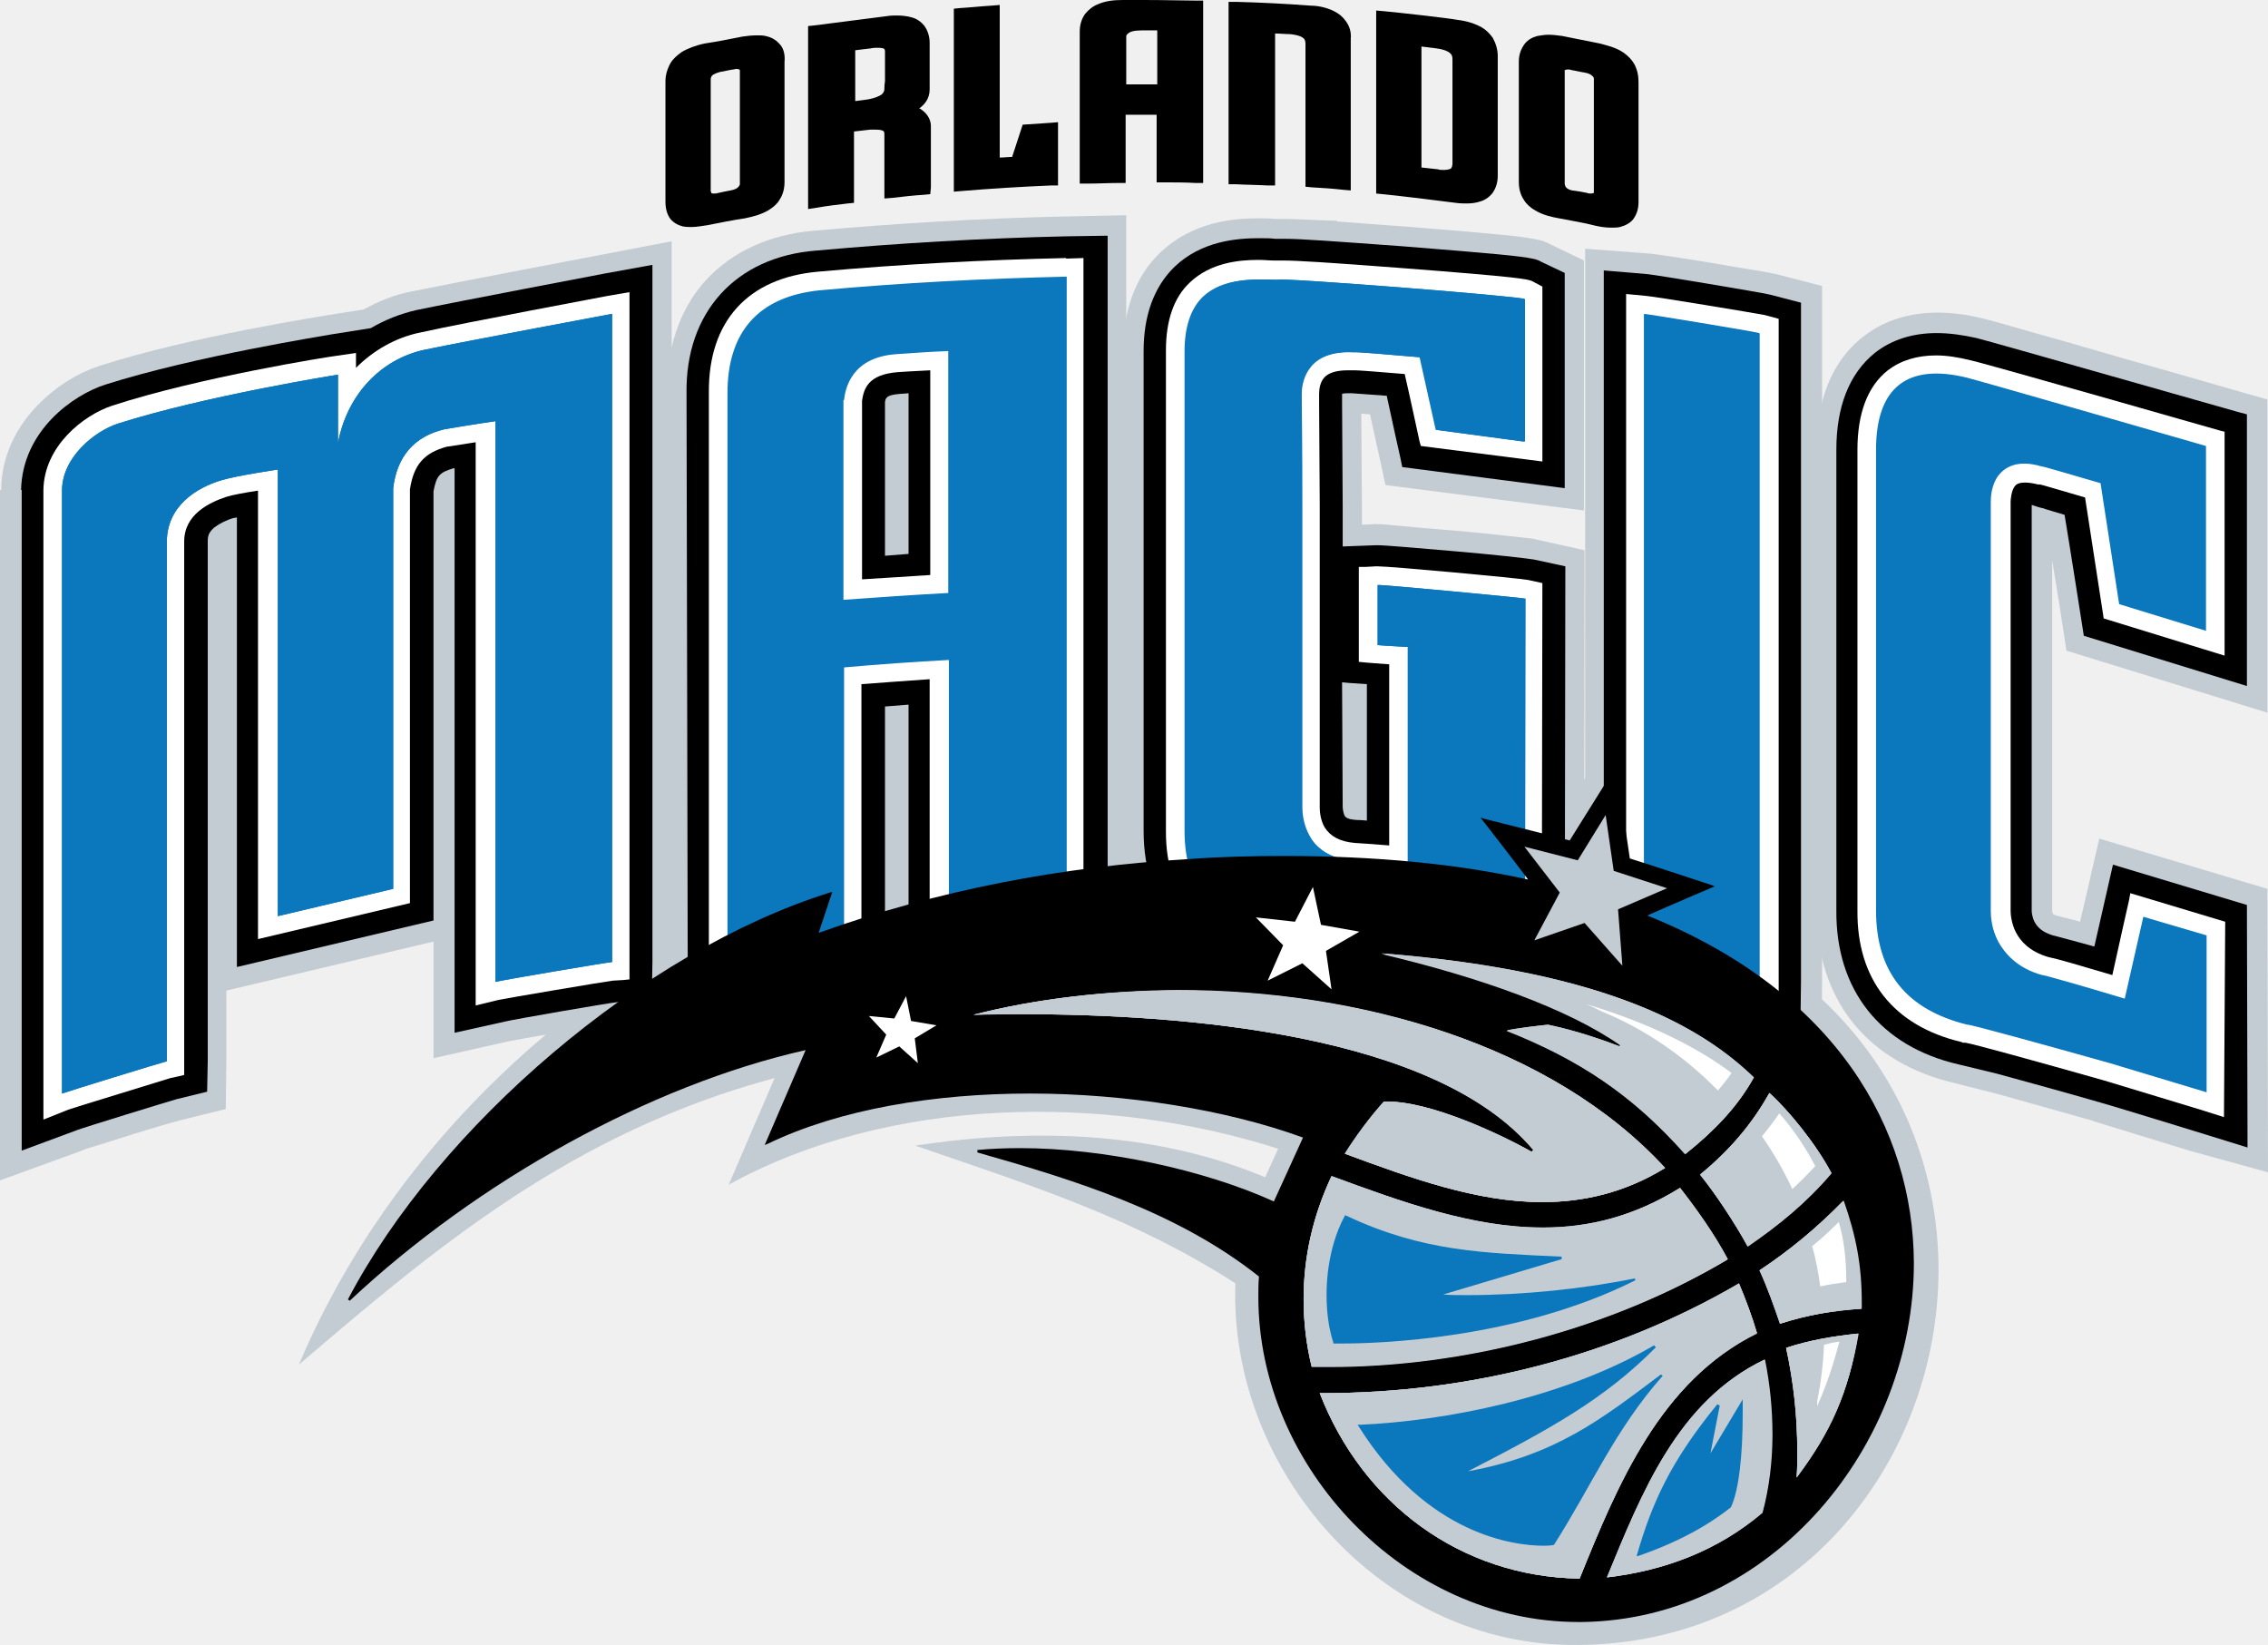
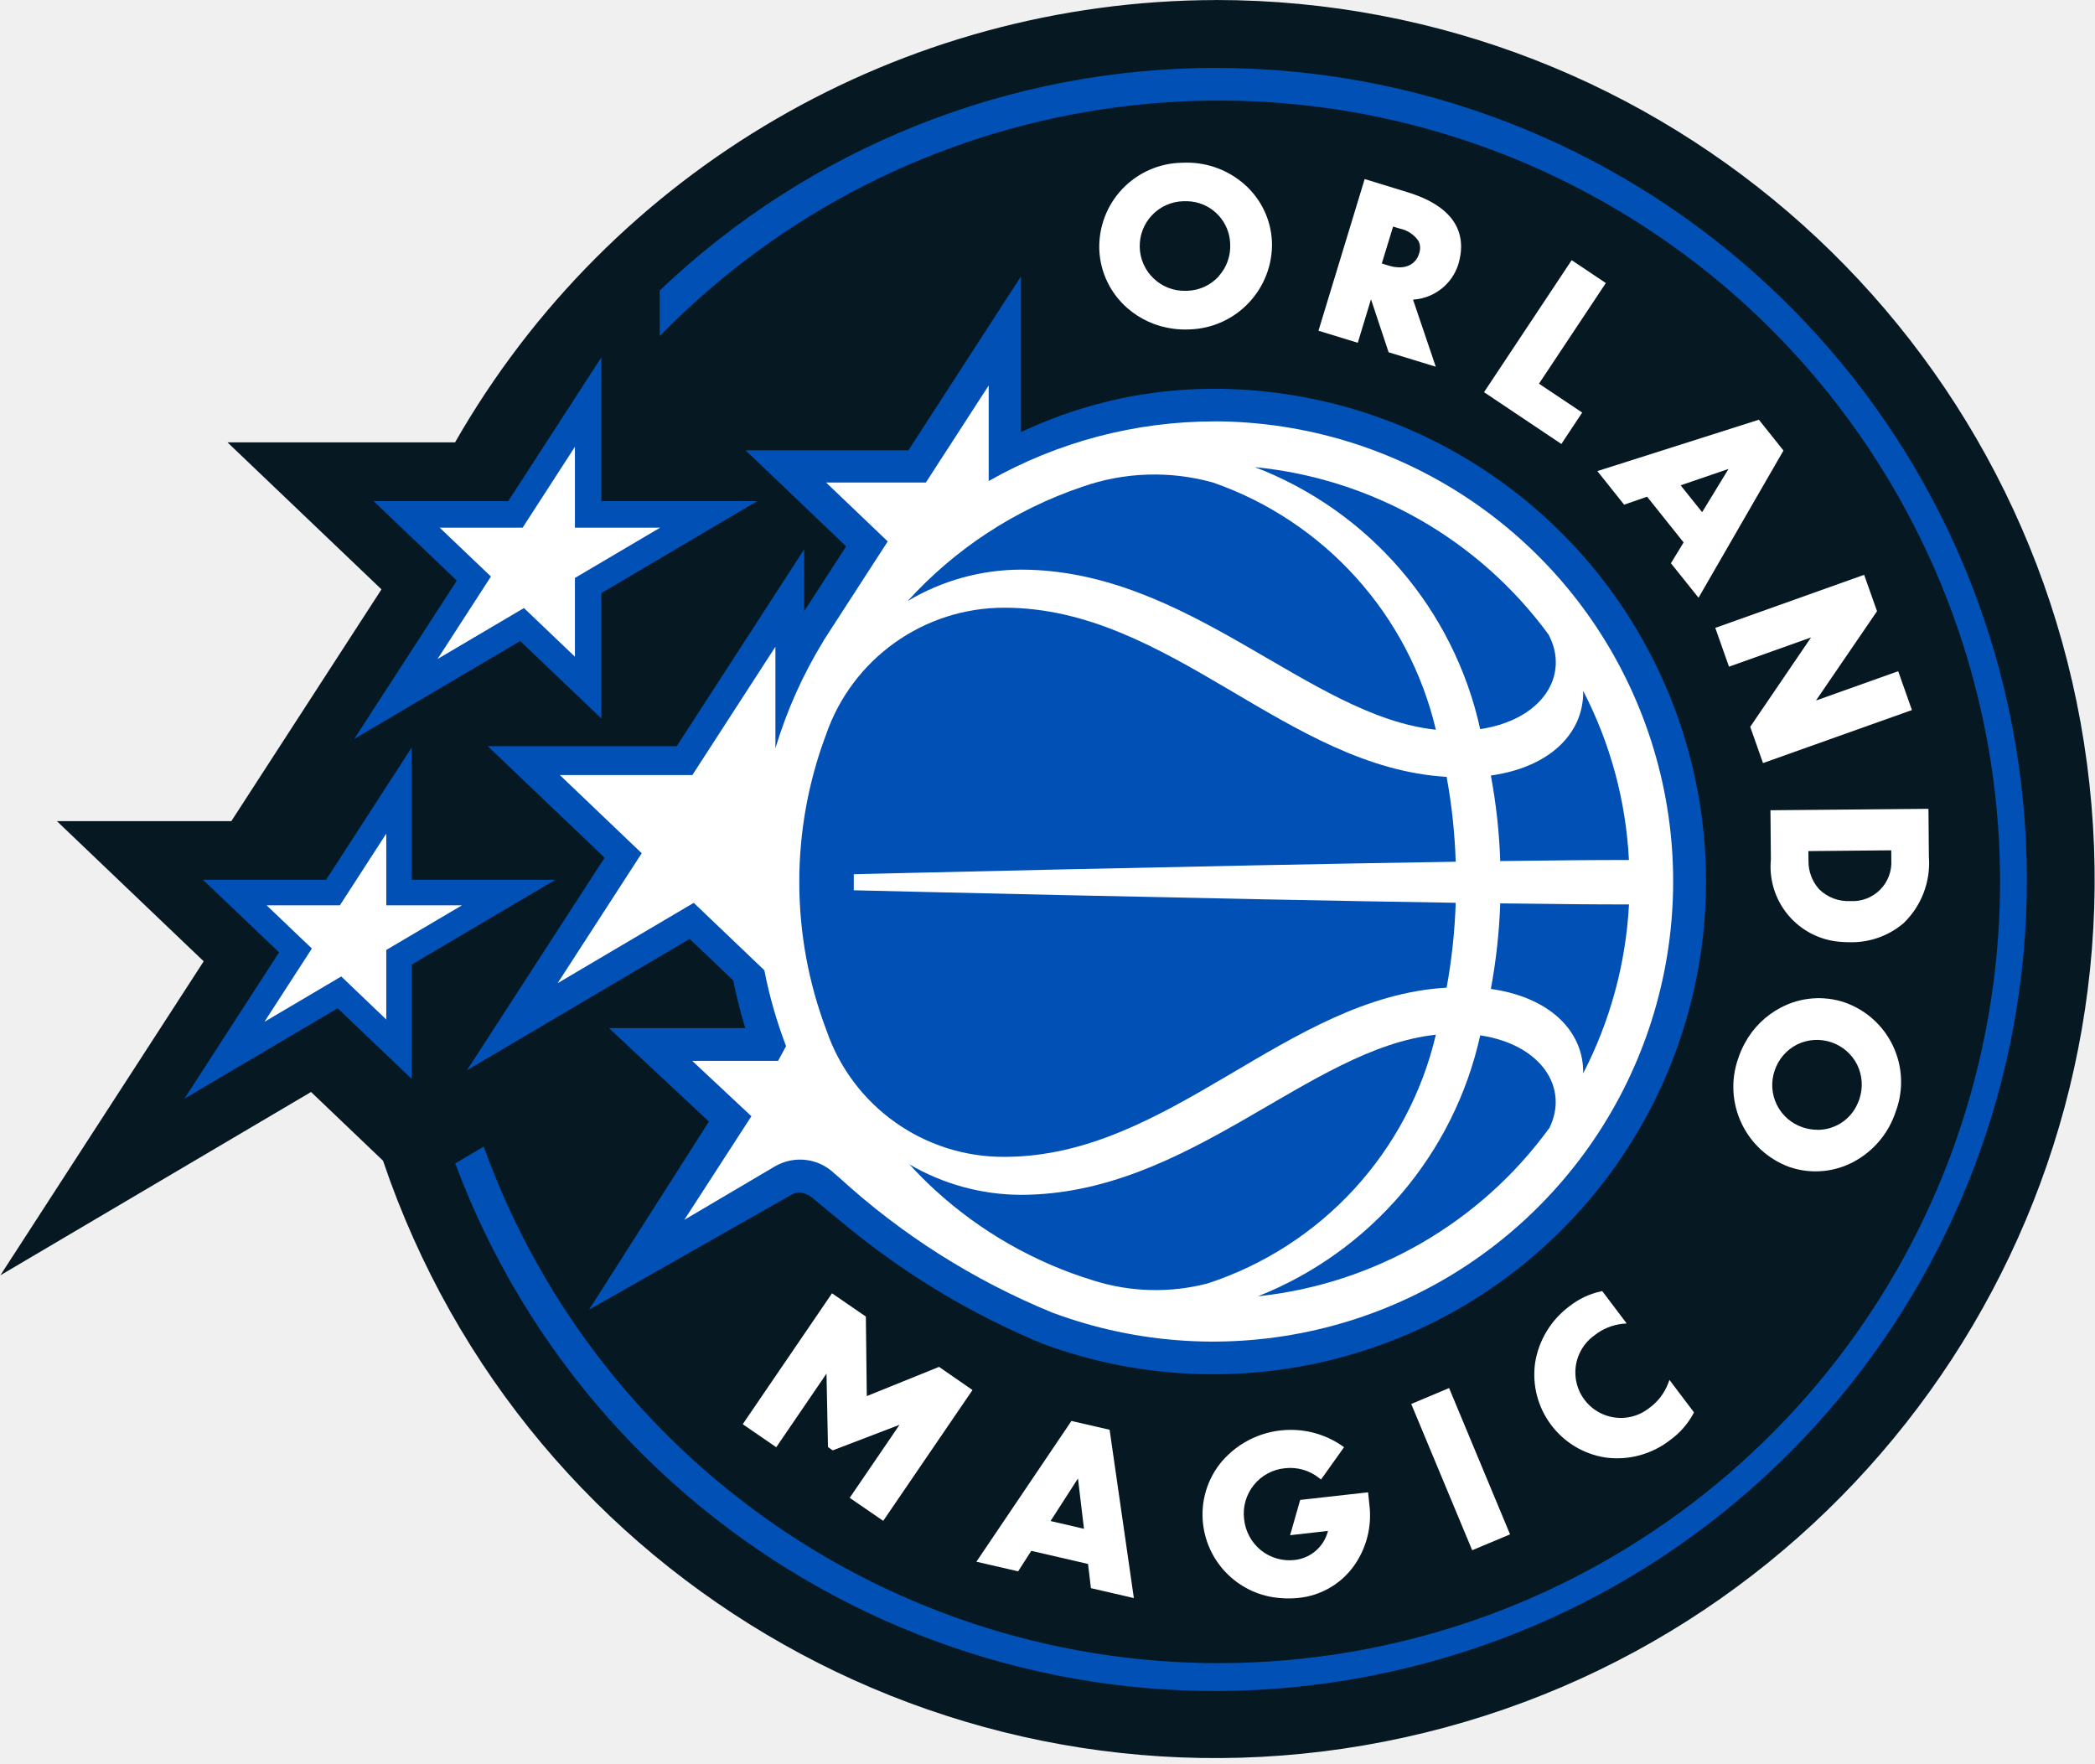
- <svg xmlns="http://www.w3.org/2000/svg" id="Calque_2" data-name="Calque 2" viewBox="0 0 6539.94 4742.7">
+ <svg xmlns="http://www.w3.org/2000/svg" viewBox="0.0 0.0 38.0 32.0" width="344.664" height="290.137">
  <defs>
-     <style>
-       .cls-1 {
-         fill-rule: evenodd;
-       }
- 
-       .cls-1, .cls-2 {
-         fill: #fff;
-       }
- 
-       .cls-3 {
-         fill: #c2ccd2;
-       }
- 
-       .cls-4 {
-         fill: #0b77bd;
-       }
-     </style>
+     <style>.cls-1{fill:#061922;}.cls-2{fill:#0050b5;}.cls-3{fill:#fff;}</style>
  </defs>
-   <g id="Layer_2" data-name="Layer 2">
-     <path class="cls-3" d="M2639.58,3303.05c350.51-53.65,701.03-37.56,1008.62,91.21l37.56-82.26c-497.16-159.16-1121.29-152.01-1584.46,103.72l132.34-307.59c-584.79,157.37-976.43,488.22-1371.65,826.21,287.92-681.36,913.84-1239.32,1622.02-1443.19l-35.77,112.67c620.55-202.08,1301.91-241.43,1852.71-150.22l-128.76-168.1,316.54,80.48,203.87-304.02,80.48,375.55,311.17,100.15s-227.12,94.78-216.39,100.15c1178.51,484.64,801.17,2097.72-318.32,2104.87-566.9,5.36-1006.83-507.89-987.16-1042.6-291.5-187.78-579.42-278.98-922.78-397.01" />
-     <path class="cls-3" d="M1922.46,1133.8c0-126.97,35.77-241.43,112.66-325.48,76.9-84.05,185.99-132.34,311.17-143.07,239.64-21.46,482.85-35.77,724.28-41.13h0l177.04-3.58v2045.85l-3.58,175.26-177.04-3.58c-30.4,0-268.25,8.94-311.17,10.73h-5.37l-191.35,17.88v-3.58l-119.82,5.37c-16.09,0-302.23,28.61-314.75,32.19l-202.08,32.19v-1799.06ZM2417.83,1153.48v-3.58c1.79-35.77,21.46-82.26,57.23-109.09,35.77-26.83,73.32-33.98,109.09-35.77,0,0,32.19-1.79,66.17-3.58l101.93-7.15v729.64l-89.42,5.37c-53.65,3.58-85.84,5.37-144.86,8.94l-101.93,7.15v-591.94h1.79Z" />
-     <path class="cls-3" d="M6312.82,3317.36s-237.85-73.32-273.61-84.05q-1.79,0-3.58-1.79h0c-107.3-30.4-203.87-57.23-273.61-76.9l-126.97-32.19c-121.61-28.61-223.54-87.63-293.29-175.26-69.74-87.63-103.72-200.29-103.72-323.69v-1328.73c0-130.55,39.34-250.37,134.13-323.69,60.8-48.28,135.91-69.75,214.6-69.75,41.13,0,84.05,5.37,126.97,16.1,16.09,3.58,62.59,16.1,135.91,37.55,71.53,19.67,164.53,46.5,255.73,73.32,184.2,51.86,363.03,103.72,363.03,103.72l69.74,19.67v903.11l-579.42-178.83-8.94-59.02s-16.09-105.51-32.19-202.08v1012.2c0,1.79,1.79,5.37,1.79,7.15,0,0-1.79,1.79,16.09,7.15,0,0,37.56,8.94,62.59,16.09,16.09-67.96,32.19-137.7,32.19-139.49l23.25-100.15,484.64,144.86,1.79,817.27-227.12-62.59Z" />
-     <path class="cls-3" d="M3.58,1412.78c0-101.93,48.29-185.99,103.72-243.21,57.23-59.02,119.82-94.78,178.83-114.45,266.46-85.84,642.01-143.07,659.9-146.64l101.93-16.1c42.92-23.25,89.42-42.92,137.7-51.86,130.55-26.83,527.56-101.93,545.44-105.51l205.66-39.34v2079.83l-3.58,155.59-153.8,17.88c-12.52,0-300.44,50.07-314.75,53.65l-214.6,48.28v-336.21l-597.3,141.28v205.66l-1.79,135.91-130.55,32.19c-1.79,0-46.5,12.52-92.99,26.83-48.29,14.31-101.94,32.19-143.07,44.71-25.04,7.15-46.5,14.31-48.29,16.09L0,3403.2v-1990.42h3.58Z" />
-     <path class="cls-3" d="M5034.16,2995.46h-3.58c-3.58,0-7.15-1.79-10.73-1.79-8.94-1.79-21.46-3.58-35.77-7.15-28.61-5.37-66.17-10.73-101.94-17.88-71.53-12.52-150.22-25.04-155.59-25.04l-71.53-7.15-84.05-8.94V717.12l189.56,14.31c19.67,1.79,60.8,8.94,121.61,17.88,57.23,8.94,125.18,21.46,171.68,28.61,33.98,5.37,51.86,8.94,67.96,12.52l132.34,33.98v2001.15l-1.79,216.39-218.18-46.5Z" />
-     <path class="cls-3" d="M4361.75,2897.1c-19.67-3.58-137.7-16.09-262.89-25.04-118.03-8.94-248.58-17.88-332.63-23.25l-91.21-3.58c-126.97-5.37-239.64-44.71-320.11-126.97-78.69-82.26-116.24-194.93-116.24-321.9V1012.2c0-110.88,32.19-212.81,107.3-284.35,94.78-89.42,211.02-98.36,282.56-98.36,19.67,0,35.77,0,48.28,1.79h26.83c25.04,0,55.44,1.79,100.15,3.58l51.86,1.79-1.79,1.79c50.07,3.58,112.67,8.94,193.14,14.31,270.04,21.46,341.57,28.61,382.7,37.55,14.31,1.79,32.19,8.94,37.56,12.52l100.15,48.28v720.7l-572.27-73.32-14.31-66.17s-16.09-73.32-30.4-137.7c-7.15,0-16.09-1.79-25.04-1.79l1.79,262.89v57.23l35.77-1.79h5.37c16.09,0,37.56,1.79,73.32,5.37,33.98,3.58,76.9,7.15,121.61,10.73,89.42,7.15,185.99,17.88,234.27,23.25,14.31,1.79,21.46,1.79,33.98,5.37l137.7,30.4-1.79,1350.19-205.66-39.34Z" />
-     <path d="M1979.69,1133.8c-3.58-232.48,141.28-393.43,373.76-411.32,237.85-21.46,481.06-35.77,720.7-41.13l119.82-1.79v1985.05l-1.79,119.82-119.82-1.79h0c-30.4,0-302.23,8.94-323.69,12.52l-128.76,12.52v-776.14c-23.25,1.79-44.71,3.58-67.96,5.37v661.68l-1.79,110.88-110.88,5.37c-21.46,0-300.44,28.61-320.11,32.19l-135.91,21.46-3.58-1734.68ZM2551.95,1602.35c23.25-1.79,44.71-3.58,67.96-5.37v-463.18c-16.09,1.79-26.83,1.79-25.04,1.79-21.46,1.79-32.19,5.37-35.77,8.94s-5.37,3.58-7.15,14.31v443.51h0Z" />
-     <path d="M6330.7,3261.92s-209.24-64.38-264.67-80.48c-5.36-1.79-8.94-1.79-10.73-3.58h-1.79c-118.03-33.98-223.54-62.59-295.08-82.26h0l-110.88-26.83c-225.33-51.86-354.09-214.6-352.3-443.51v-1328.73c0-121.61,35.77-218.18,110.88-278.98,50.07-39.34,110.88-57.23,178.83-57.23,35.77,0,75.11,5.37,114.45,14.31,37.56,8.94,751.1,212.81,752.89,212.81l26.83,7.15v783.29l-470.33-144.86-3.58-23.25s-35.77-228.91-51.86-325.48c-28.61-8.94-50.07-14.31-64.38-19.67h-1.79l-12.52-3.58-16.09-5.37h0v1171.36c0,3.58,1.79,19.67,8.94,32.19,8.94,16.09,23.25,28.61,51.86,37.56,0,0,62.59,16.09,119.82,32.19,17.88-78.69,44.71-196.72,44.71-196.72l8.94-39.34,386.28,116.24,1.79,699.24-150.22-46.5Z" />
-     <path d="M60.8,1412.78c3.58-169.89,148.43-273.62,243.21-304.02,259.31-82.26,634.86-141.28,652.74-144.86l112.67-17.88c39.34-23.25,84.05-41.13,130.55-51.86,128.76-26.83,525.77-101.93,543.65-105.51h0l137.7-25.04v2010.09l-1.79,103.72-103.72,12.52c-21.46,1.79-300.44,50.07-320.11,55.44l-144.86,32.19v-1627.38h-3.58c-41.13,12.52-48.28,21.46-57.23,66.17v1237.53l-566.9,134.13v-1296.54c-3.58,1.79-7.15,1.79-8.94,1.79-19.67,5.37-41.13,16.09-55.44,26.83-14.31,12.52-19.67,21.46-19.67,39.34v1496.84l-1.79,91.21-87.63,21.46c-19.67,5.37-270.04,82.26-287.92,89.42l-159.16,59.02v-1904.58h-1.79Z" />
-     <path d="M5046.68,2938.23c-19.67-5.37-296.86-50.07-316.54-51.86l-71.53-7.15-33.98-3.58V779.71l126.97,10.73c32.19,3.58,321.9,51.86,352.3,59.02l89.42,23.25v1954.65l-1.79,144.86-144.86-33.98Z" />
-     <path d="M4372.48,2839.87c-55.44-10.73-430.99-39.34-600.88-50.07l-92.99-3.58c-118.03-5.37-214.6-41.13-280.77-109.09s-100.15-166.32-100.15-282.56V1012.2c0-100.15,28.61-184.2,89.42-243.21,76.9-73.32,177.04-82.26,243.21-82.26,17.88,0,33.98,0,46.5,1.79h26.83c50.07,0,141.28,7.15,339.78,21.46,270.04,21.46,343.36,28.61,375.55,35.77,10.73,1.79,19.67,5.37,25.04,8.94l67.96,32.19v620.55l-468.54-60.8-5.37-26.83s-25.04-110.88-39.34-178.83c-8.94,0-17.88-1.79-25.04-1.79-3.58,0-75.11-5.37-75.11-5.37h-10.73c-7.15,0-12.52,0-17.88,1.79v32.19l1.79,291.5v116.24l96.57-3.58h3.58c23.25,0,125.18,8.94,228.91,17.88,103.72,8.94,200.29,19.67,221.75,23.25l91.21,19.67-1.79,1235.74-139.49-28.61ZM3871.74,2328.41c0,1.79,1.79,16.09,5.37,23.25,3.58,5.37,8.94,10.73,35.77,12.52,0,0,12.52,0,28.61,1.79v-393.43c-23.25-1.79-51.86-3.58-51.86-3.58l-19.67-1.79,1.79,361.24Z" />
-     <path class="cls-2" d="M3074.15,763.62h0v-19.67c-237.85,5.37-477.49,17.88-715.33,39.34-202.08,17.88-316.54,143.07-314.75,348.73v1657.79l62.59-10.73c17.88-3.58,311.17-32.19,327.27-33.98h50.07v-772.56c48.28-3.58,143.07-10.73,196.72-14.31v776.14l59.02-7.15c16.09-1.79,287.92-12.52,327.27-12.52h1.79l35.77,1.79h19.67V743.95l-53.65,1.79,3.58,17.88ZM2682.5,1067.64v590.15c-48.28,3.58-143.07,8.94-196.72,12.52v-515.04c5.37-35.77,17.88-75.11,101.93-82.26,0,0,51.86-3.58,94.78-5.36" />
-     <path class="cls-2" d="M6416.54,2657.46l-273.61-82.26-3.58,19.67s-33.98,150.22-48.29,216.39c-109.09-32.19-157.37-46.5-184.2-51.86h0c-55.44-16.09-80.48-46.5-92.99-69.74-14.31-26.83-16.09-55.44-16.09-62.59v-1180.3c0-5.37,1.79-30.4,10.73-42.92,5.36-8.94,14.31-12.52,32.19-12.52,8.94,0,21.46,1.79,35.77,5.37h5.37c3.58,0,50.07,14.31,130.55,37.56,10.73,67.96,51.86,336.21,51.86,336.21l1.79,12.52,348.73,107.3v-645.59l-14.31-3.58s-681.36-194.93-717.12-202.08c-35.77-8.94-69.74-14.31-100.15-14.31-55.44,0-101.94,14.31-139.49,42.92-59.01,46.5-87.63,125.18-87.63,228.91v1328.73c-1.79,198.51,103.72,332.63,300.44,379.13l3.58,1.79h7.15c23.25,3.58,211.02,55.44,400.59,109.09l277.19,84.05,67.96,21.46,3.58-563.33Z" />
-     <path class="cls-2" d="M1212.49,958.55c-71.53,14.31-135.91,51.86-185.99,101.93v-42.92l-60.8,8.94c-16.1,1.79-389.86,60.8-642.01,143.07-82.26,26.83-196.72,116.24-198.51,243.21v1815.16l71.53-28.61c14.31-5.37,278.98-85.84,295.08-91.21l25.04-5.37,14.31-3.58v-1537.97c0-78.69,73.32-112.67,121.61-128.76,16.1-5.37,55.44-12.52,91.21-17.88v1292.97l438.14-103.72v-1192.82c10.73-71.53,41.13-105.51,107.3-123.39h1.79c10.73-1.79,46.5-7.15,80.48-12.52v1623.81l66.17-16.09c16.1-3.58,311.17-53.65,329.05-55.44l30.4-1.79,17.88-1.79V842.31l-62.59,10.73c1.79,0-411.32,76.9-540.08,105.51" />
-     <path class="cls-2" d="M4746.24,853.04l-37.56-3.58-19.67-1.79v1968.96l17.88,1.79,30.4,3.58c16.09,1.79,309.38,50.07,325.48,53.65l66.17,16.09V919.2l-39.34-10.73c-26.83-5.37-318.32-53.65-343.36-55.44" />
-     <path class="cls-2" d="M3971.89,1632.75h-3.58l-32.19,1.79h-17.88v273.62l17.88,1.79s41.13,3.58,69.74,5.37v522.19c-42.92-3.58-96.57-7.15-98.36-7.15-44.71-3.58-71.53-19.67-87.63-44.71-12.52-21.46-14.31-46.5-14.31-57.23v-872.71l-1.79-289.71v-30.4c0-16.09,3.58-33.98,14.31-46.5s32.19-21.46,67.96-21.46h21.46c8.94,0,59.02,3.58,143.07,10.73,12.52,53.65,42.92,194.93,42.92,194.93l3.58,12.52,350.51,44.71v-504.31l-30.4-16.1c-14.31-5.37-28.61-10.73-379.13-37.55-211.02-16.1-298.65-21.46-338-21.46h-26.83c-12.52,0-26.83-1.79-44.71-1.79-59.02,0-137.7,8.94-196.72,64.38-48.28,44.71-69.74,112.67-69.74,196.72v1384.17c-1.79,202.08,114.45,321.9,318.32,327.27h8.94c51.86,0,615.19,39.34,693.87,53.65l62.59,12.52,1.79-1106.98-41.13-8.94c-28.61-5.37-395.22-39.34-434.57-39.34" />
-     <path class="cls-4" d="M3971.89,1859.87c17.88,1.79,87.63,5.37,87.63,5.37v627.71c-51.86-3.58-103.72-7.15-153.8-10.73-75.11-5.37-112.67-41.13-128.76-71.53-19.67-33.98-21.46-69.74-21.46-82.26v-872.71c0-166.32-1.79-291.5-1.79-300.44v-19.67c0-21.46,5.37-53.65,28.61-80.48,25.04-28.61,67.96-42.92,125.18-39.34,0-1.79,87.63,5.37,189.56,14.31l46.5,209.24,253.94,33.98v-411.32c-21.46-8.94-709.97-62.59-709.97-55.44h-12.52c-55.44-1.79-144.86-5.37-202.08,48.28-35.77,33.98-53.65,87.63-53.65,159.16v1380.59c0,178.83,89.42,268.25,268.25,275.4,0-5.37,620.55,37.56,709.97,55.44,0-21.46,1.79-978.22,1.79-999.68-21.46-3.58-402.38-39.34-423.84-39.34v173.47h-3.58ZM2433.92,1153.48c3.58-35.77,23.25-123.4,150.22-132.34,50.07-3.58,100.15-7.15,150.22-8.94v697.45c-100.15,5.37-202.08,12.52-302.23,19.67v-575.84h1.79ZM2097.72,1133.8v1595.19c21.46-3.58,314.75-33.98,336.21-33.98v-770.77c100.15-8.94,202.08-16.09,302.23-21.46v772.56c21.46-1.79,318.32-12.52,339.78-12.52V797.6c-237.85,5.37-475.7,17.88-711.76,39.34-177.04,17.88-266.46,119.82-266.46,296.86M4740.87,2770.13c21.46,1.79,312.96,50.07,332.63,55.44V962.12c-19.67-5.37-312.96-53.65-332.63-55.44v1863.44ZM974.64,1276.87v-196.72s-382.7,60.8-634.86,141.28c-66.17,21.46-160.95,96.57-160.95,193.14v1738.26c19.67-7.15,280.77-87.63,302.23-92.99v-1496.84c0-105.51,85.84-157.37,159.16-178.83,41.13-12.52,160.95-30.4,160.95-30.4v1287.6l332.63-78.69v-1155.26c10.73-89.42,59.02-150.22,148.43-169.89,84.05-14.31,146.64-23.25,146.64-23.25v1616.65c19.67-5.37,316.54-55.44,336.21-57.23V904.9s-411.32,76.9-541.87,103.72c-123.4,26.82-221.75,126.97-248.58,268.25M6362.89,2696.81l-182.41-53.65-53.65,236.06c-118.03-35.77-237.85-69.74-237.85-67.96-73.32-19.67-109.09-64.38-126.97-96.57-19.67-37.56-21.46-73.32-21.46-87.63v-5.37h0v-1174.94c0-14.31,1.79-48.28,21.46-75.11,17.88-23.25,53.65-48.28,125.18-26.83,0-1.79,76.9,21.46,169.89,48.28l53.65,348.73,250.37,76.9v-532.92s-658.11-189.56-688.51-196.72c-173.47-42.92-262.89,28.61-262.89,207.45v1328.73c0,178.83,89.42,286.13,262.89,329.05,0-3.58,219.96,57.23,411.32,110.88l278.98,84.05v-452.45Z" />
-     <path class="cls-4" d="M3971.89,1859.87c17.88,1.79,87.63,5.37,87.63,5.37v627.71c-51.86-3.58-103.72-7.15-153.8-10.73-75.11-5.37-112.67-41.13-130.55-71.53-19.67-33.98-21.46-69.74-21.46-82.26v-872.71c0-166.32-1.79-291.5-1.79-300.44v-19.67c0-21.46,3.58-53.65,26.83-80.48,25.04-28.61,67.96-42.92,125.18-39.34,0-1.79,87.63,5.37,189.56,14.31l46.5,209.24,253.94,33.98v-411.32c-21.46-8.94-709.97-62.59-709.97-55.44h-12.52c-53.65-1.79-144.86-5.37-202.08,48.28-35.77,33.98-53.65,87.63-53.65,159.16v1380.59c0,177.04,89.42,268.25,268.25,275.4,0-5.37,620.55,37.56,709.97,55.44,0-21.46,1.79-978.22,1.79-999.68-21.46-3.58-402.38-39.34-423.84-39.34v173.47ZM4740.87,2770.13c21.46,1.79,312.96,50.07,332.63,55.44V960.34c-19.67-5.37-312.96-53.65-332.63-55.44v1865.23ZM974.64,1276.87v-196.72s-382.7,60.8-634.86,141.28c-66.17,21.46-160.95,96.57-160.95,193.14v1738.26c19.67-7.15,280.77-87.63,302.23-92.99v-1496.84c0-103.72,85.84-157.37,159.16-178.83,41.13-12.52,160.95-30.4,160.95-30.4v1287.6l332.63-78.69v-1155.26c10.73-89.42,59.02-148.43,148.43-169.89,84.05-14.31,146.64-23.25,146.64-23.25v1616.65c19.67-5.37,316.54-55.44,336.21-57.23V904.9s-413.11,76.9-541.87,103.72c-123.4,26.82-221.75,126.97-248.58,268.25" />
-     <path d="M2249.72,128.76c-8.94-10.73-21.46-19.67-35.77-23.25h0c-10.73-3.58-19.67-3.58-30.4-3.58-16.09,0-30.4,1.79-42.92,3.58-35.77,7.15-71.53,14.31-107.3,19.67-26.83,5.37-50.07,14.31-67.96,25.04-12.52,8.94-25.04,19.67-32.19,32.19-8.94,16.1-14.31,33.98-14.31,51.86v346.94c0,17.88,3.58,35.77,14.31,50.07,8.94,10.73,21.46,17.88,35.77,21.46,8.94,1.79,17.88,1.79,25.04,1.79,16.1,0,32.19-3.58,46.5-5.37,35.77-7.15,71.53-14.31,107.3-19.67,26.83-5.37,50.07-12.52,67.96-23.25,14.31-8.94,25.04-17.88,32.19-30.4,10.73-16.1,14.31-33.98,14.31-51.86V178.83c1.79-19.67-1.79-37.55-12.52-50.07M2133.48,531.14s0,3.58-5.37,8.94h0c-3.58,3.58-10.73,7.15-21.46,8.94-8.94,1.79-28.61,5.37-42.92,8.94h-7.15c-5.37,0-5.37-1.79-5.37-1.79,0,0,0-3.58-1.79-3.58h0V227.12h0s0-3.58,3.58-8.94c3.58-3.58,10.73-7.15,23.25-10.73,12.52-1.79,25.04-5.37,37.56-7.15,3.58,0,7.15-1.79,8.94-1.79,5.37,0,7.15,1.79,8.94,1.79s1.79,3.58,1.79,3.58v327.27h0Z" />
-     <path d="M3880.69,60.8c-8.94-12.52-19.67-21.46-33.98-28.61-25.04-12.52-51.86-16.1-69.74-16.1-71.53-5.37-143.07-8.94-212.81-10.73h-21.46v525.77h19.67c30.4,1.79,62.59,1.79,92.99,3.58h21.46V96.57c14.31,0,28.61,1.79,42.92,1.79,50.07,5.37,42.92,21.46,44.71,26.83v413.11l17.88,1.79c30.4,1.79,60.8,3.58,91.21,7.15l21.46,1.79V110.88c1.79-17.88-3.58-35.77-14.31-50.07" />
-     <path d="M4304.52,109.09c-8.94-12.52-19.67-23.25-32.19-30.4h0c-19.67-10.73-41.13-17.88-69.74-21.46-28.61-5.37-173.47-21.46-212.81-25.04l-21.46-1.79v527.56l17.88,1.79c69.74,7.15,141.28,16.1,211.02,25.04,12.52,1.79,23.25,1.79,32.19,1.79,14.31,0,26.83-1.79,37.56-5.37,14.31-3.58,26.83-12.52,35.77-23.25,10.73-14.31,16.09-32.19,16.09-50.07V160.95c0-17.88-5.37-35.77-14.31-51.86M4182.91,486.43c-3.58,1.79-10.73,3.58-19.67,3.58-5.37,0-12.52,0-16.09-1.79-16.09-1.79-32.19-3.58-48.28-5.37V134.13c14.31,1.79,28.61,3.58,42.92,5.37,14.31,1.79,26.83,5.37,35.77,10.73,7.15,5.37,10.73,8.94,10.73,21.46v302.23c-1.79,10.73-3.58,10.73-5.37,12.52" />
-     <path d="M2684.29,540.08v-177.05c0-17.88-10.73-35.77-26.83-46.5h0c-1.79-1.79-3.58-3.58-7.15-3.58,14.31-10.73,30.4-26.83,30.4-55.44V123.4c0-17.88-5.37-35.77-16.09-50.07-8.94-10.73-21.46-19.67-35.77-23.25-12.52-3.58-26.83-5.37-42.92-5.37-8.94,0-17.88,0-28.61,1.79-69.74,8.94-139.49,17.88-209.24,26.83l-17.88,1.79v527.56l23.25-3.58c30.4-5.37,60.8-8.94,91.21-12.52l17.88-1.79v-205.66c16.09-1.79,30.4-3.58,46.5-5.37h16.1c12.52,0,17.88,1.79,21.46,3.58s3.58,5.37,3.58,12.52v182.41l23.25-1.79c30.4-3.58,60.8-7.15,91.21-8.94l17.88-1.79,1.79-19.67ZM2550.16,255.73h0c0,3.58,0,8.94-7.15,16.1h0c-7.15,5.37-19.67,10.73-37.56,14.31-12.52,1.79-26.83,3.58-39.34,5.37v-146.64c14.31-1.79,30.4-3.58,44.71-5.37,7.15-1.79,14.31-1.79,19.67-1.79,12.52,0,17.88,1.79,19.67,3.58s0,0,1.79,5.37v1.79h0v85.84c-1.79,10.73-1.79,19.67-1.79,21.46" />
-     <path d="M3050.9,420.26v-67.96l-21.46,1.79-80.48,5.37-30.4,92.99c-12.52,0-23.25,1.79-35.77,1.79V14.31l-21.46,1.79c-30.4,1.79-62.59,5.37-92.99,7.15l-17.88,1.79v527.56l21.46-1.79c85.84-7.15,173.47-12.52,259.31-16.1h19.67v-114.45h0Z" />
-     <path d="M3451.49,1.79c-25.04,0-96.57-1.79-152.01-1.79h-62.59c-28.61,0-51.86,3.58-71.53,12.52-14.31,5.37-26.83,16.1-35.77,26.83-10.73,14.31-16.09,32.19-16.09,51.86v438.14h21.46c30.4,0,60.8-1.79,91.21-1.79h19.67v-196.72h89.42v194.93h19.67c30.4,0,62.59,0,92.99,1.79h21.46V1.79h-17.88ZM3337.03,243.21h-89.42V105.51c0-1.79,0-5.37,5.37-8.94,5.37-5.37,17.88-8.94,39.34-8.94h44.71v155.59Z" />
-     <path d="M4712.26,184.2h0c-7.15-12.52-17.88-23.25-30.4-32.19-23.25-16.1-50.07-21.46-69.74-26.83-35.77-7.15-71.53-14.31-107.3-21.46-14.31-1.79-26.83-3.58-39.34-3.58-10.73,0-21.46,1.79-32.19,3.58-14.31,3.58-26.83,10.73-35.77,21.46-12.52,16.1-17.88,33.98-17.88,51.86v346.94c0,17.88,3.58,35.77,14.31,51.86,7.15,12.52,19.67,23.25,32.19,30.4,23.25,14.31,50.07,19.67,69.74,23.25,35.77,7.15,71.53,12.52,105.51,21.46,16.09,3.58,30.4,5.37,44.71,5.37,8.94,0,17.88,0,25.04-1.79,14.31-3.58,28.61-10.73,37.56-21.46,10.73-14.31,16.09-30.4,16.09-50.07V236.06c0-17.88-3.58-35.77-12.52-51.86M4596.02,554.38s0,1.79,0,0v1.79h0c-1.79,0-3.58,1.79-8.94,1.79-3.58,0-7.15,0-10.73-1.79-8.94-1.79-26.83-5.37-42.92-7.15-10.73-1.79-17.88-7.15-19.67-12.52-1.79-3.58-1.79-7.15-1.79-7.15h0V202.08h0c1.79,0,3.58-1.79,8.94-1.79,3.58,0,7.15,0,10.73,1.79,12.52,1.79,25.04,5.37,37.56,7.15,10.73,1.79,17.88,5.37,21.46,8.94,7.15,5.37,5.36,10.73,5.36,10.73v325.48Z" />
-     <polygon class="cls-2" points="2526.92 3049.11 2593.08 3016.92 2648.52 3065.2 2637.79 2993.67 2700.38 2956.12 2628.85 2943.6 2612.76 2872.06 2578.78 2936.44 2505.46 2929.29 2557.32 2982.94 2526.92 3049.11" />
-     <path d="M4749.82,2639.58c64.38-28.61,185.99-80.48,185.99-80.48l8.94-3.58-8.94-3.58s-194.93-64.38-236.06-76.9c-7.15-44.71-37.56-255.73-37.56-255.73l-1.79-10.73-71.53,114.45s-41.13,66.17-62.59,100.15c-46.5-12.52-246.79-62.59-246.79-62.59l-10.73-3.58,7.15,8.94s82.26,105.51,130.55,169.89c-202.08-44.71-436.35-67.96-702.82-67.96-87.63,0-178.83,1.79-275.4,8.94-364.82,21.46-724.28,89.42-1067.64,212.81l39.34-118.03-7.15,1.79c-538.29,168.1-1128.44,674.2-1389.54,1173.15l5.37,3.58c368.4-345.15,867.34-622.34,1314.43-722.49l-118.03,273.62,8.94-3.58c207.45-100.15,481.06-144.86,756.47-144.86s566.9,46.5,786.87,126.97l-84.05,184.2c-200.29-91.21-490-153.8-731.43-153.8-42.92,0-84.05,1.79-123.39,5.37v7.15c284.35,80.47,577.63,171.68,811.9,357.67-1.79,19.67-1.79,39.34-1.79,59.01,0,491.79,423.84,937.09,922.78,937.09h10.73c549.02-7.15,956.76-509.68,956.76-1035.45-1.79-384.49-221.75-781.5-768.98-1001.47" />
-     <path class="cls-3" d="M4449.38,3540.9c-202.08,0-405.95-75.11-609.82-148.43-53.65,112.67-80.48,232.48-80.48,354.09,0,64.38,7.15,128.76,23.25,194.93h50.07c393.43,0,811.9-109.09,1148.11-309.38-39.34-71.53-87.63-139.49-137.7-205.66-130.55,82.26-261.1,114.45-393.43,114.45" />
-     <path class="cls-3" d="M3818.09,4016.6h-12.52c123.39,318.32,405.95,529.35,749.31,534.71,110.88-271.83,232.48-568.69,511.46-706.39-14.31-48.29-32.19-96.57-51.86-143.07-359.46,209.23-779.71,314.75-1196.4,314.75" />
-     <path class="cls-3" d="M4669.34,3018.71c-121.61-46.5-200.29-60.8-207.45-62.59-33.98,5.37-80.48,8.94-118.03,16.09,207.45,82.26,361.24,182.41,515.04,355.88,78.69-62.59,148.43-134.13,196.72-219.97-141.28-137.7-407.74-305.81-1073-357.67,280.77,66.17,538.29,157.37,688.51,262.89l-1.79,5.37Z" />
-     <path class="cls-3" d="M2805.9,2925.71c41.13,0,85.84-1.79,132.34-1.79,472.12,0,1199.97,55.44,1482.53,391.65l-5.36,5.37c-98.36-53.65-293.29-144.86-414.89-144.86h-10.73c-41.13,46.5-78.69,96.57-112.67,150.22,189.56,69.74,380.92,139.49,568.69,139.49,119.82,0,237.85-26.83,354.09-98.36-327.26-357.67-881.65-513.25-1403.84-513.25-205.66,1.79-407.74,25.04-590.15,71.53" />
-     <path class="cls-3" d="M5039.53,3594.55c91.21-62.59,169.89-126.97,241.43-211.02-44.71-85.84-123.39-182.41-178.83-230.69-51.86,91.21-118.03,168.1-200.29,234.27,50.07,62.59,100.15,135.91,137.7,207.45" />
-     <path class="cls-3" d="M4635.36,4547.73c166.31-19.67,318.32-76.9,447.08-185.99,19.67-73.32,28.61-150.22,28.61-225.33s-7.15-144.86-21.46-216.39c-250.37,119.82-354.09,384.49-454.24,627.71" />
-     <path class="cls-3" d="M5182.59,4184.7c0,25.04,0,50.07-1.79,75.11,96.57-132.34,150.22-246.79,178.83-414.89-71.53,7.15-141.28,17.88-209.24,41.13,23.25,100.15,32.19,198.51,32.19,298.65" />
-     <path class="cls-3" d="M5075.29,3662.51c21.46,50.07,41.13,101.94,59.01,153.8,78.69-25.04,153.8-39.34,234.27-42.92v-17.88c0-107.3-16.09-191.35-51.86-293.29-75.11,76.9-153.8,141.28-241.43,200.29" />
-     <path class="cls-3" d="M5366.79,3773.39c-80.48,5.36-157.37,17.88-234.27,42.92-17.88-51.86-35.77-103.72-59.01-153.8,89.42-59.01,168.1-125.18,241.43-200.29,35.77,103.72,50.07,185.99,51.86,293.29v17.88" />
-     <path class="cls-3" d="M5366.79,3773.39c-80.48,5.36-157.37,17.88-234.27,42.92-17.88-51.86-35.77-103.72-59.01-153.8,89.42-59.01,168.1-125.18,241.43-200.29,35.77,103.72,50.07,185.99,51.86,293.29v17.88" />
-     <path class="cls-3" d="M5102.12,3151.04c55.44,50.07,134.13,146.64,178.83,230.69-71.53,84.05-150.22,148.43-241.43,211.02-39.34-69.74-89.42-144.86-135.91-207.45,80.48-66.17,146.64-141.28,198.51-234.27" />
-     <path class="cls-3" d="M5102.12,3151.04c55.44,50.07,134.13,146.64,178.83,230.69-71.53,84.05-150.22,148.43-241.43,211.02-39.34-69.74-89.42-144.86-135.91-207.45,80.48-66.17,146.64-141.28,198.51-234.27" />
-     <path class="cls-3" d="M3984.41,2748.67c665.26,51.86,931.72,221.75,1073,357.67-48.29,87.63-118.03,157.37-196.72,219.97-153.8-171.68-307.59-271.83-515.04-355.88,37.56-7.15,84.05-12.52,118.03-16.09,7.15,1.79,85.84,16.09,207.45,62.59l3.58-7.15c-152.01-105.51-409.53-194.93-690.3-261.1" />
-     <path class="cls-3" d="M3984.41,2748.67c665.26,51.86,931.72,221.75,1073,357.67-48.29,87.63-118.03,157.37-196.72,219.97-153.8-171.68-307.59-271.83-515.04-355.88,37.56-7.15,84.05-12.52,118.03-16.09,7.15,1.79,85.84,16.09,207.45,62.59l3.58-7.15c-152.01-105.51-409.53-194.93-690.3-261.1" />
-     <path class="cls-3" d="M3832.4,3939.7h-50.07c-16.09-64.38-23.25-130.55-23.25-194.93,0-121.61,26.83-239.64,80.48-354.09,203.87,75.11,405.95,148.43,609.82,148.43,132.34,0,262.89-32.19,395.22-114.45,50.07,64.38,98.36,132.34,137.7,205.66-338,200.29-756.47,309.38-1149.9,309.38" />
-     <path class="cls-3" d="M3832.4,3939.7h-50.07c-16.09-64.38-23.25-130.55-23.25-194.93,0-121.61,26.83-239.64,80.48-354.09,203.87,75.11,405.95,148.43,609.82,148.43,132.34,0,262.89-32.19,395.22-114.45,50.07,64.38,98.36,132.34,137.7,205.66-338,200.29-756.47,309.38-1149.9,309.38" />
-     <path class="cls-3" d="M4554.89,4551.31c-343.36-5.36-625.92-216.39-749.31-534.71h12.52c416.68,0,835.15-105.51,1196.4-316.54,19.67,46.5,37.56,94.78,51.86,143.07-278.98,139.49-402.38,436.35-511.46,708.18" />
-     <path class="cls-3" d="M4554.89,4551.31c-343.36-5.36-625.92-216.39-749.31-534.71h12.52c416.68,0,835.15-105.51,1196.4-316.54,19.67,46.5,37.56,94.78,51.86,143.07-278.98,139.49-402.38,436.35-511.46,708.18" />
-     <path class="cls-3" d="M5180.8,4259.81c1.79-25.04,1.79-50.07,1.79-75.11,0-100.15-10.73-198.51-32.19-298.65,66.17-21.46,137.7-33.98,207.45-41.13-26.83,169.89-78.69,284.35-177.05,414.89" />
-     <path class="cls-3" d="M5180.8,4259.81c1.79-25.04,1.79-50.07,1.79-75.11,0-100.15-10.73-198.51-32.19-298.65,66.17-21.46,137.7-33.98,207.45-41.13-26.83,169.89-78.69,284.35-177.05,414.89" />
-     <path class="cls-3" d="M4801.68,3367.43c-116.24,71.53-236.06,98.36-354.09,98.36-189.56,0-380.92-69.74-568.69-139.49,33.98-53.65,69.74-103.72,112.67-150.22h10.73c121.61,0,316.54,89.42,414.89,144.86l5.36-5.37c-282.56-336.21-1010.41-391.65-1482.53-391.65-46.5,0-91.21,0-132.34,1.79,180.62-46.5,384.49-69.74,591.94-69.74,520.4,0,1074.79,155.58,1402.05,511.46" />
-     <path class="cls-3" d="M4801.68,3367.43c-116.24,71.53-236.06,98.36-354.09,98.36-189.56,0-380.92-69.74-568.69-139.49,33.98-53.65,69.74-103.72,112.67-150.22h10.73c121.61,0,316.54,89.42,414.89,144.86l5.36-5.37c-282.56-336.21-1010.41-391.65-1482.53-391.65-46.5,0-91.21,0-132.34,1.79,180.62-46.5,384.49-69.74,591.94-69.74,520.4,0,1074.79,155.58,1402.05,511.46" />
-     <path class="cls-3" d="M5080.66,4361.75c-128.76,109.09-280.77,166.31-447.08,185.99,100.15-243.21,203.87-507.89,454.24-627.71,12.52,71.53,21.46,143.07,21.46,216.39,0,75.11-8.94,152.01-28.61,225.33" />
-     <path class="cls-3" d="M5080.66,4361.75c-128.76,109.09-280.77,166.31-447.08,185.99,100.15-243.21,203.87-507.89,454.24-627.71,12.52,71.53,21.46,143.07,21.46,216.39,0,75.11-8.94,152.01-28.61,225.33" />
-     <polygon class="cls-3" points="4424.34 2711.11 4569.19 2661.04 4678.28 2784.44 4665.76 2621.7 4807.04 2560.89 4653.25 2510.82 4630 2349.87 4549.52 2480.42 4395.73 2441.08 4497.66 2573.41 4424.34 2711.11" />
-     <polygon class="cls-2" points="3655.35 2827.36 3755.5 2777.28 3839.55 2852.39 3823.46 2741.52 3920.03 2686.08 3809.15 2666.41 3785.9 2557.32 3734.04 2657.46 3621.38 2644.95 3700.06 2725.42 3655.35 2827.36" />
-     <polygon class="cls-2" points="2526.92 3049.11 2593.08 3016.92 2646.73 3065.2 2637.79 2993.67 2700.38 2956.12 2627.06 2943.6 2612.76 2872.06 2578.78 2936.44 2505.46 2929.29 2555.53 2982.94 2526.92 3049.11" />
-     <path class="cls-4" d="M5025.22,4047v-12.52l-92.99,155.59,26.83-137.7-7.15-3.58c-135.91,166.31-187.78,284.35-230.69,430.99l-1.79,7.15,7.15-1.79c153.8-53.65,232.48-114.45,264.67-139.49h0c23.25-50.07,33.98-150.22,33.98-271.83,0-10.73,0-17.88,0-26.83" />
-     <path class="cls-4" d="M4714.05,3685.76c-148.43,30.4-323.69,48.29-482.85,48.29-23.25,0-48.28,0-69.74-1.79l341.57-101.94v-7.15c-225.33-10.73-400.59-14.31-620.55-118.03l-3.58-1.79-1.79,3.58c-32.19,59.01-51.86,141.28-51.86,225.33,0,48.29,5.37,94.78,19.67,139.49v1.79h25.04c98.36,0,504.31-10.73,845.88-182.41l-1.79-5.36Z" />
-     <path class="cls-4" d="M4789.16,3962.95c-171.68,128.76-302.23,232.48-556.17,278.98,236.06-121.61,393.43-207.45,541.87-357.67l-5.36-5.36c-262.89,153.8-606.25,218.18-847.67,228.91h-7.15l3.58,5.36c198.51,314.75,450.66,343.36,532.92,343.36h0c17.88,0,26.83-1.79,26.83-1.79h1.79l1.79-1.79c107.3-168.1,175.26-330.84,312.96-486.43l-5.37-3.58Z" />
-     <path class="cls-1" d="M5234.45,3362.07c-23.25,25.04-44.71,46.5-66.17,66.17-25.04-53.65-53.65-103.72-87.63-152.01,17.88-21.46,33.98-42.92,50.07-66.17,42.92,48.28,78.69,103.72,103.72,152.01M5323.87,3696.49c-26.83,3.58-51.86,7.15-75.11,12.52-5.36-39.34-12.52-78.69-23.25-116.24,26.83-21.46,51.86-44.71,76.9-69.74,16.1,57.23,21.46,110.88,21.46,173.47M5239.82,4054.15v-12.52c10.73-55.44,17.88-109.09,19.67-164.53,14.31-3.58,28.61-7.15,44.71-8.94-17.88,66.17-37.56,126.97-64.38,185.99M4612.11,2913.2c-12.52-7.15-25.04-12.52-37.56-17.88,203.87,60.8,341.57,139.49,418.47,198.51-12.52,17.88-25.04,33.98-39.34,50.07-94.78-96.57-209.23-177.05-341.57-230.7" />
-   </g>
+   <path class="cls-1" d="M22.061.001A15.936,15.936,0,0,0,8.25,8.027H4.121L6.915,10.694,4.191,14.899H1.025L3.689,17.443,0,23.14l5.637-3.326,1.306,1.247A15.949,15.949,0,1,0,22.061,0" />
+   <path class="cls-2" d="M10.905,9.093V6.483L9.215,9.093H6.772l1.51,1.442L6.422,13.407l3.01-1.776,1.473,1.406V10.762L13.733,9.093Z" />
+   <path class="cls-2" d="M7.463,15.964V13.564L5.91,15.964H3.677l1.38,1.317L3.339,19.936,6.12,18.295l1.344,1.283V17.502L10.07,15.964Z" />
+   <path class="cls-2" d="M22.029,7.055a8.141,8.141,0,0,0-3.374.723l-.137.061V5.016L16.477,8.17H13.52l1.827,1.744-.762,1.175V9.967l-2.313,3.573H8.844l2.12,2.023L8.466,19.42l4.041-2.384.79.754.007.03c.052.254.11.485.175.71l.037.125H11.043l1.813,1.696-2.175,3.414,3.672-2.086a.295.295,0,0,1,.146-.042.449.449,0,0,1,.27.128c.011.009.102.084.212.175.173.142.392.323.421.346a14.064,14.064,0,0,0,3.521,2.101A8.941,8.941,0,1,0,22.028,7.054" />
+   <path class="cls-3" d="M10.425,10.487l1.547-.913H10.425V8.107L9.476,9.574H7.971l.93.887-.969,1.497L9.5,11.033l.925.883Z" />
+   <path class="cls-3" d="M7.002,15.126l-.842,1.301H4.831l.821.784-.861,1.33,1.394-.823.817.781V17.237l1.373-.81H7.002Z" />
+   <path class="cls-3" d="M22.029,7.646a8.302,8.302,0,0,0-4.096,1.082V6.994l-1.14,1.761H14.982l1.119,1.069-1.167,1.804.004-.003a8.279,8.279,0,0,0-.875,1.952V11.735L12.556,14.063H10.151l1.486,1.419-1.526,2.358,2.47-1.458,1.281,1.223a8.34,8.34,0,0,0,.394,1.377l-.144.267H12.553l1.074,1.005L12.41,22.134l1.642-.969a.901.901,0,0,1,1.087.133c.014.011.04.034.079.067a13.054,13.054,0,0,0,3.869,2.452A8.349,8.349,0,1,0,22.03,7.645" />
+   <path class="cls-2" d="M26.047,13.241a6.281,6.281,0,0,0-4.042-4.485,3.95,3.95,0,0,0-2.38.079,7.525,7.525,0,0,0-3.162,2.071,4.025,4.025,0,0,1,2.05-.57c3.055,0,5.224,2.659,7.534,2.905" />
+   <path class="cls-2" d="M26.852,13.23c1.133-.172,1.632-.981,1.238-1.718a7.518,7.518,0,0,0-5.327-3.036,6.607,6.607,0,0,1,4.088,4.753" />
+   <path class="cls-2" d="M26.242,17.921a10.376,10.376,0,0,0,.165-1.54c-4.454-.069-10.922-.227-10.922-.227v-.291s6.468-.158,10.922-.227a10.376,10.376,0,0,0-.165-1.54c-2.906-.17-5.022-3.069-8.022-3.069a3.419,3.419,0,0,0-3.24,2.307,7.602,7.602,0,0,0,.009,5.361,3.396,3.396,0,0,0,3.231,2.296C21.221,20.99,23.336,18.089,26.242,17.921Z" />
+   <path class="cls-2" d="M27.215,15.624c.943-.013,1.75-.02,2.335-.019a7.493,7.493,0,0,0-.83-3.069c.015.746-.577,1.38-1.675,1.536A10.388,10.388,0,0,1,27.215,15.624Z" />
+   <path class="cls-2" d="M26.047,18.775c-2.311.246-4.479,2.905-7.534,2.905a4.034,4.034,0,0,1-2.018-.552c.146.158.297.312.456.458a7.51,7.51,0,0,0,2.887,1.65,3.745,3.745,0,0,0,2.067.052,6.252,6.252,0,0,0,4.142-4.514" />
+   <path class="cls-2" d="M26.852,18.786a6.633,6.633,0,0,1-4.033,4.735,7.517,7.517,0,0,0,5.29-3.058c.354-.726-.146-1.508-1.258-1.677" />
+   <path class="cls-2" d="M29.55,16.411c-.584.001-1.393-.007-2.335-.019a10.559,10.559,0,0,1-.17,1.552c1.096.156,1.688.788,1.675,1.532a7.552,7.552,0,0,0,.831-3.062Z" />
+   <path class="cls-3" d="M17.032,24.802l-1.311.53-.017-1.443-.614-.422L13.47,25.842l.608.418.912-1.336.001.055.026,1.278.086.06,1.212-.464-.032.047-.872,1.278.608.418,1.62-2.374Z" />
+   <path class="cls-3" d="M24.544,28.435a1.577,1.577,0,0,0,.297-1.13l-.024-.227-1.232.138-.183.64.687-.077-.007.026a.701.701,0,0,1-.589.5.828.828,0,0,1-.621-.176.839.839,0,0,1-.305-.567.827.827,0,0,1,.74-.921.842.842,0,0,1,.623.179l.033.026.418-.587-.033-.023a1.632,1.632,0,0,0-.939-.291,1.645,1.645,0,0,0-1.25.578,1.494,1.494,0,0,0-.337,1.124,1.524,1.524,0,0,0,1.401,1.35,1.711,1.711,0,0,0,.344-.004,1.408,1.408,0,0,0,.977-.558" />
+   <path class="cls-3" d="M26.287,25.186l-.687.289,1.106,2.654.687-.288Z" />
+   <path class="cls-3" d="M30.259,25.109a.988.988,0,0,1-.34.439.826.826,0,1,1-.995-1.318.988.988,0,0,1,.513-.21l.072-.006-.443-.587-.024.005a1.401,1.401,0,0,0-.569.268,1.592,1.592,0,0,0-.626,1.033,1.525,1.525,0,0,0,1.28,1.714l.016.002a1.565,1.565,0,0,0,1.162-.325,1.422,1.422,0,0,0,.414-.474l.011-.023-.445-.589-.025.069Z" />
+   <path class="cls-3" d="M34.393,20.165a1.53,1.53,0,0,0-.925-1.975,1.474,1.474,0,0,0-1.159.091,1.571,1.571,0,0,0-.656.647,1.672,1.672,0,0,0-.119.274,1.549,1.549,0,0,0,.933,1.975,1.464,1.464,0,0,0,1.155-.093,1.594,1.594,0,0,0,.77-.917m-1.42.333a.84.84,0,0,1-.267-.044.808.808,0,0,1-.511-1.03.818.818,0,0,1,.41-.475.818.818,0,0,1,1.087.367.822.822,0,0,1,.04.627.975.975,0,0,1-.059.137.792.792,0,0,1-.699.419" />
+   <path class="cls-3" d="M23.073,4.385a1.475,1.475,0,0,0-.505-1.045,1.579,1.579,0,0,0-1.049-.389c-.027,0-.055.001-.082.002a1.526,1.526,0,0,0-1.497,1.583,1.486,1.486,0,0,0,.505,1.051,1.564,1.564,0,0,0,.839.378,1.64,1.64,0,0,0,.297.012,1.544,1.544,0,0,0,1.492-1.591m-.962.624a.805.805,0,0,1-.565.266l-.041.001a.813.813,0,0,1-.037-1.626.921.921,0,0,1,.148.006.799.799,0,0,1,.699.767.812.812,0,0,1-.206.585" />
+   <path class="cls-3" d="M25.19,6.392l.855.262-.412-1.216.021-.003a.92.92,0,0,0,.798-.631c.188-.619-.128-1.073-.915-1.315l-.782-.24-.838,2.752.713.219.24-.789.32.962Zm.081-2.281.119.036a.545.545,0,0,1,.342.226.284.284,0,0,1,.011.225.333.333,0,0,1-.199.225.42.42,0,0,1-.156.028.681.681,0,0,1-.195-.031l-.127-.039Z" />
+   <path class="cls-3" d="M28.324,8.056l.378-.57-.784-.524.01-.015,1.203-1.811-.62-.415-1.59,2.395Z" />
+   <path class="cls-3" d="M31.908,7.616l-2.931.932.486.609.417-.144.008.01.654.819-.006.011-.224.367.501.626,1.541-2.671-.445-.558ZM30.878,9.293l-.39-.487.869-.297-.479.785Z" />
+   <path class="cls-3" d="M19.435,25.782l-1.725,2.555.757.175.239-.372,1.03.238.001.013.051.426.779.18-.44-3.054-.694-.16Zm-.38,1.817.014-.021.484-.752.109.914Z" />
+   <path class="cls-3" d="M32.855,11.566l-.031.045-1.073,1.577.232.658,2.702-.962-.249-.705-1.492.532,1.108-1.621L33.818,10.43l-2.701.963.249.704Z" />
+   <path class="cls-3" d="M34.993,15.559l-.008-.883-2.867.026.008.891a1.369,1.369,0,0,0,1.252,1.496c.065.006.134.007.199.008a1.453,1.453,0,0,0,.96-.349,1.517,1.517,0,0,0,.457-1.189m-1.423.791h-.007A.75.75,0,0,1,33,16.134a.758.758,0,0,1-.192-.517l-.002-.174,1.504-.014.001.173a.703.703,0,0,1-.742.748" />
+   <path class="cls-2" d="M22.056,1.232A14.628,14.628,0,0,0,11.964,5.27v.828A14.176,14.176,0,1,1,8.77,20.805l-.517.305A14.724,14.724,0,1,0,22.056,1.233" />
</svg>
